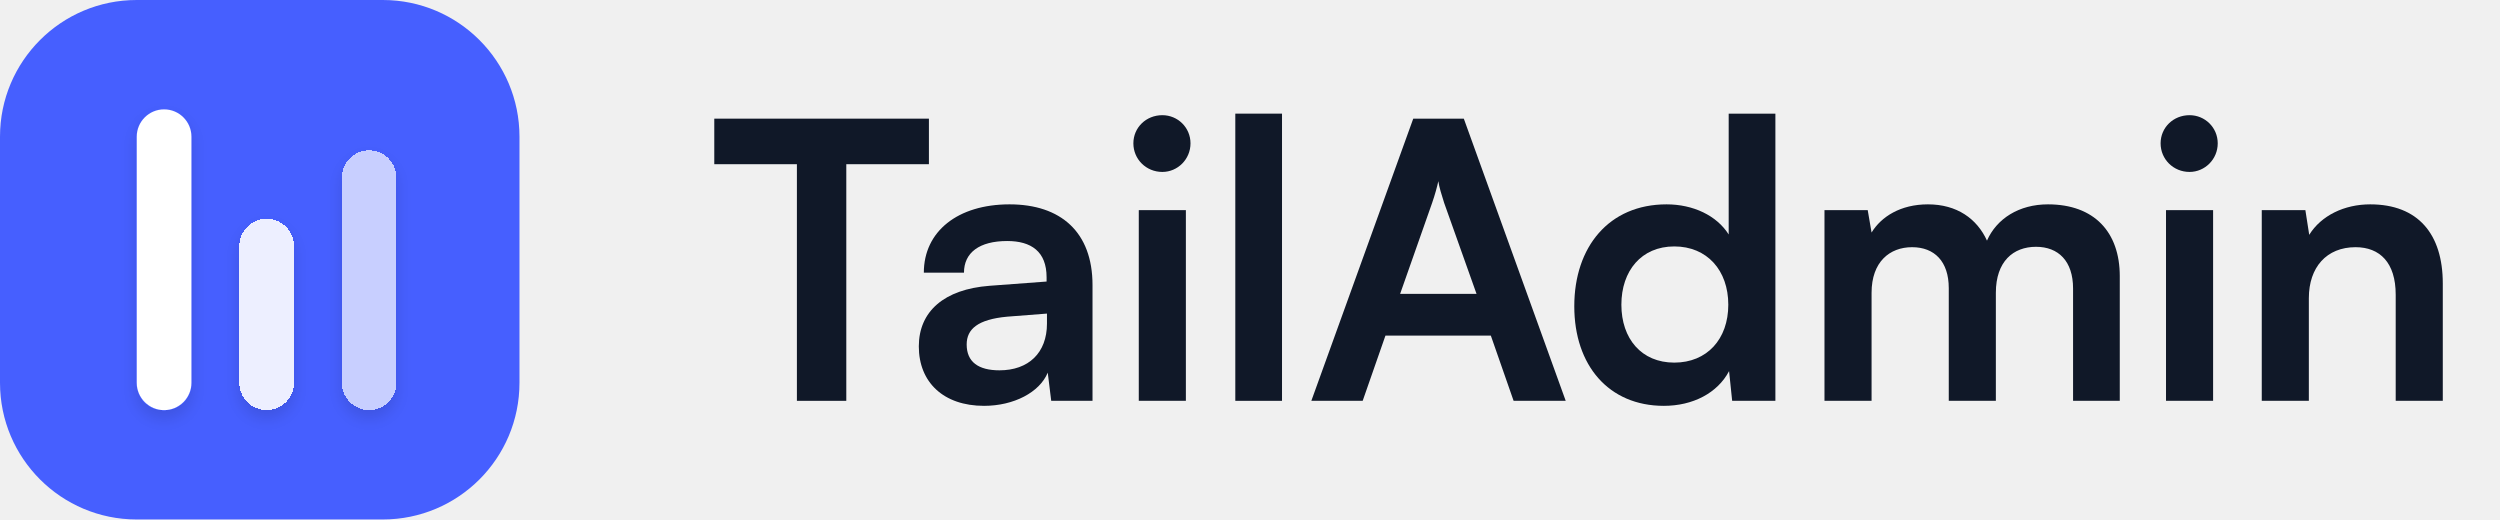
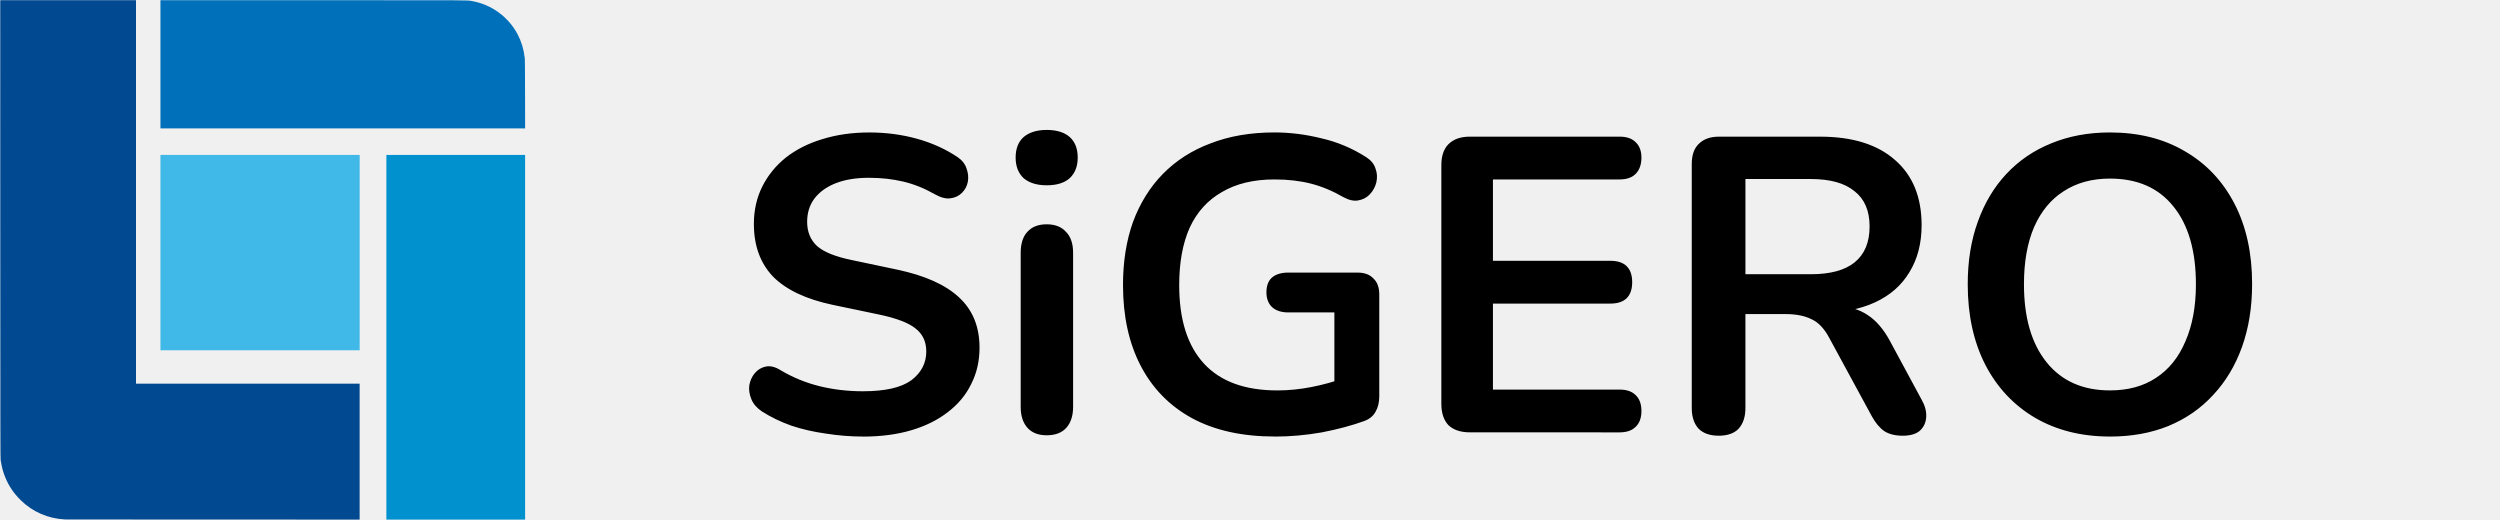
- <svg xmlns="http://www.w3.org/2000/svg" width="154" height="32" viewBox="0 0 154 32" fill="none">
-   <path d="M0 8.421C0 3.77 3.77 0 8.421 0H23.579C28.23 0 32 3.77 32 8.421V23.579C32 28.23 28.23 32 23.579 32H8.421C3.77 32 0 28.23 0 23.579V8.421Z" fill="#465FFF" />
-   <g filter="url(#filter0_d_1624_24907)">
-     <path d="M8.424 8.422C8.424 7.491 9.178 6.737 10.108 6.737V6.737C11.038 6.737 11.792 7.491 11.792 8.422V23.579C11.792 24.51 11.038 25.264 10.108 25.264V25.264C9.178 25.264 8.424 24.51 8.424 23.579V8.422Z" fill="white" />
-   </g>
-   <g filter="url(#filter1_d_1624_24907)">
-     <path d="M14.742 15.157C14.742 14.227 15.496 13.473 16.426 13.473V13.473C17.357 13.473 18.111 14.227 18.111 15.157V23.578C18.111 24.508 17.357 25.262 16.426 25.262V25.262C15.496 25.262 14.742 24.508 14.742 23.578V15.157Z" fill="white" fill-opacity="0.9" shape-rendering="crispEdges" />
-   </g>
-   <g filter="url(#filter2_d_1624_24907)">
-     <path d="M21.055 10.946C21.055 10.016 21.809 9.262 22.739 9.262V9.262C23.669 9.262 24.423 10.016 24.423 10.946V23.578C24.423 24.508 23.669 25.262 22.739 25.262V25.262C21.809 25.262 21.055 24.508 21.055 23.578V10.946Z" fill="white" fill-opacity="0.7" shape-rendering="crispEdges" />
-   </g>
-   <path d="M44 10.115H49.089V24.691H52.132V10.115H57.221V7.309H44V10.115Z" fill="#101828" />
-   <path d="M60.617 25C62.448 25 64.042 24.168 64.541 22.955L64.755 24.691H67.299V17.558C67.299 14.3 65.349 12.588 62.187 12.588C59.001 12.588 56.908 14.252 56.908 16.797H59.381C59.381 15.56 60.332 14.847 62.044 14.847C63.519 14.847 64.47 15.489 64.47 17.082V17.343L60.95 17.605C58.168 17.819 56.599 19.174 56.599 21.338C56.599 23.549 58.121 25 60.617 25ZM61.569 22.812C60.261 22.812 59.547 22.289 59.547 21.219C59.547 20.268 60.237 19.674 62.044 19.507L64.493 19.317V19.935C64.493 21.742 63.352 22.812 61.569 22.812Z" fill="#101828" />
-   <path d="M71.6 10.591C72.551 10.591 73.335 9.806 73.335 8.831C73.335 7.856 72.551 7.095 71.6 7.095C70.601 7.095 69.816 7.856 69.816 8.831C69.816 9.806 70.601 10.591 71.6 10.591ZM70.149 24.691H73.05V12.944H70.149V24.691Z" fill="#101828" />
-   <path d="M78.972 24.691V7H76.095V24.691H78.972Z" fill="#101828" />
-   <path d="M83.941 24.691L85.344 20.672H91.835L93.238 24.691H96.448L90.171 7.309H87.056L80.778 24.691H83.941ZM88.221 12.493C88.387 12.017 88.53 11.494 88.601 11.161C88.649 11.518 88.815 12.041 88.958 12.493L90.955 18.104H86.247L88.221 12.493Z" fill="#101828" />
-   <path d="M102.493 25C104.276 25 105.798 24.215 106.511 22.86L106.701 24.691H109.364V7H106.487V14.443C105.75 13.277 104.3 12.588 102.659 12.588C99.116 12.588 96.976 15.203 96.976 18.865C96.976 22.503 99.092 25 102.493 25ZM103.135 22.337C101.113 22.337 99.877 20.863 99.877 18.77C99.877 16.678 101.113 15.18 103.135 15.18C105.156 15.18 106.463 16.654 106.463 18.77C106.463 20.886 105.156 22.337 103.135 22.337Z" fill="#101828" />
-   <path d="M115.289 24.691V18.033C115.289 16.131 116.406 15.227 117.785 15.227C119.164 15.227 120.044 16.107 120.044 17.748V24.691H122.945V18.033C122.945 16.107 124.015 15.203 125.418 15.203C126.797 15.203 127.701 16.083 127.701 17.771V24.691H130.578V17.011C130.578 14.3 129.008 12.588 126.155 12.588C124.372 12.588 122.993 13.468 122.398 14.823C121.78 13.468 120.543 12.588 118.76 12.588C117.072 12.588 115.883 13.349 115.289 14.324L115.051 12.944H112.388V24.691H115.289Z" fill="#101828" />
-   <path d="M134.876 10.591C135.827 10.591 136.612 9.806 136.612 8.831C136.612 7.856 135.827 7.095 134.876 7.095C133.877 7.095 133.093 7.856 133.093 8.831C133.093 9.806 133.877 10.591 134.876 10.591ZM133.426 24.691H136.327V12.944H133.426V24.691Z" fill="#101828" />
-   <path d="M142.225 24.691V18.366C142.225 16.464 143.318 15.227 145.102 15.227C146.6 15.227 147.575 16.178 147.575 18.152V24.691H150.476V17.462C150.476 14.419 148.954 12.588 146.005 12.588C144.412 12.588 142.985 13.277 142.248 14.466L142.011 12.944H139.324V24.691H142.225Z" fill="#101828" />
-   <defs>
+ <svg xmlns="http://www.w3.org/2000/svg" width="154" height="32" viewBox="0 0 154 32" fill="none" version="1.1" id="svg19">
+   <defs id="defs19">
    <filter id="filter0_d_1624_24907" x="7.424" y="6.237" width="5.368" height="20.526" filterUnits="userSpaceOnUse" color-interpolation-filters="sRGB">
-       <feFlood flood-opacity="0" result="BackgroundImageFix" />
-       <feColorMatrix in="SourceAlpha" type="matrix" values="0 0 0 0 0 0 0 0 0 0 0 0 0 0 0 0 0 0 127 0" result="hardAlpha" />
-       <feOffset dy="0.5" />
-       <feGaussianBlur stdDeviation="0.5" />
-       <feComposite in2="hardAlpha" operator="out" />
-       <feColorMatrix type="matrix" values="0 0 0 0 0 0 0 0 0 0 0 0 0 0 0 0 0 0 0.12 0" />
-       <feBlend mode="normal" in2="BackgroundImageFix" result="effect1_dropShadow_1624_24907" />
-       <feBlend mode="normal" in="SourceGraphic" in2="effect1_dropShadow_1624_24907" result="shape" />
+       <feFlood flood-opacity="0" result="BackgroundImageFix" id="feFlood13" />
+       <feColorMatrix in="SourceAlpha" type="matrix" values="0 0 0 0 0 0 0 0 0 0 0 0 0 0 0 0 0 0 127 0" result="hardAlpha" id="feColorMatrix13" />
+       <feOffset dy="0.5" id="feOffset13" />
+       <feGaussianBlur stdDeviation="0.5" id="feGaussianBlur13" />
+       <feComposite in2="hardAlpha" operator="out" id="feComposite13" />
+       <feColorMatrix type="matrix" values="0 0 0 0 0 0 0 0 0 0 0 0 0 0 0 0 0 0 0.12 0" id="feColorMatrix14" />
+       <feBlend mode="normal" in2="BackgroundImageFix" result="effect1_dropShadow_1624_24907" id="feBlend14" />
+       <feBlend mode="normal" in="SourceGraphic" in2="effect1_dropShadow_1624_24907" result="shape" id="feBlend15" />
    </filter>
    <filter id="filter1_d_1624_24907" x="13.742" y="12.973" width="5.368" height="13.79" filterUnits="userSpaceOnUse" color-interpolation-filters="sRGB">
-       <feFlood flood-opacity="0" result="BackgroundImageFix" />
-       <feColorMatrix in="SourceAlpha" type="matrix" values="0 0 0 0 0 0 0 0 0 0 0 0 0 0 0 0 0 0 127 0" result="hardAlpha" />
-       <feOffset dy="0.5" />
-       <feGaussianBlur stdDeviation="0.5" />
-       <feComposite in2="hardAlpha" operator="out" />
-       <feColorMatrix type="matrix" values="0 0 0 0 0 0 0 0 0 0 0 0 0 0 0 0 0 0 0.12 0" />
-       <feBlend mode="normal" in2="BackgroundImageFix" result="effect1_dropShadow_1624_24907" />
-       <feBlend mode="normal" in="SourceGraphic" in2="effect1_dropShadow_1624_24907" result="shape" />
+       <feFlood flood-opacity="0" result="BackgroundImageFix" id="feFlood15" />
+       <feColorMatrix in="SourceAlpha" type="matrix" values="0 0 0 0 0 0 0 0 0 0 0 0 0 0 0 0 0 0 127 0" result="hardAlpha" id="feColorMatrix15" />
+       <feOffset dy="0.5" id="feOffset15" />
+       <feGaussianBlur stdDeviation="0.5" id="feGaussianBlur15" />
+       <feComposite in2="hardAlpha" operator="out" id="feComposite15" />
+       <feColorMatrix type="matrix" values="0 0 0 0 0 0 0 0 0 0 0 0 0 0 0 0 0 0 0.12 0" id="feColorMatrix16" />
+       <feBlend mode="normal" in2="BackgroundImageFix" result="effect1_dropShadow_1624_24907" id="feBlend16" />
+       <feBlend mode="normal" in="SourceGraphic" in2="effect1_dropShadow_1624_24907" result="shape" id="feBlend17" />
    </filter>
    <filter id="filter2_d_1624_24907" x="20.055" y="8.762" width="5.368" height="18" filterUnits="userSpaceOnUse" color-interpolation-filters="sRGB">
-       <feFlood flood-opacity="0" result="BackgroundImageFix" />
-       <feColorMatrix in="SourceAlpha" type="matrix" values="0 0 0 0 0 0 0 0 0 0 0 0 0 0 0 0 0 0 127 0" result="hardAlpha" />
-       <feOffset dy="0.5" />
-       <feGaussianBlur stdDeviation="0.5" />
-       <feComposite in2="hardAlpha" operator="out" />
-       <feColorMatrix type="matrix" values="0 0 0 0 0 0 0 0 0 0 0 0 0 0 0 0 0 0 0.12 0" />
-       <feBlend mode="normal" in2="BackgroundImageFix" result="effect1_dropShadow_1624_24907" />
-       <feBlend mode="normal" in="SourceGraphic" in2="effect1_dropShadow_1624_24907" result="shape" />
+       <feFlood flood-opacity="0" result="BackgroundImageFix" id="feFlood17" />
+       <feColorMatrix in="SourceAlpha" type="matrix" values="0 0 0 0 0 0 0 0 0 0 0 0 0 0 0 0 0 0 127 0" result="hardAlpha" id="feColorMatrix17" />
+       <feOffset dy="0.5" id="feOffset17" />
+       <feGaussianBlur stdDeviation="0.5" id="feGaussianBlur17" />
+       <feComposite in2="hardAlpha" operator="out" id="feComposite17" />
+       <feColorMatrix type="matrix" values="0 0 0 0 0 0 0 0 0 0 0 0 0 0 0 0 0 0 0.12 0" id="feColorMatrix18" />
+       <feBlend mode="normal" in2="BackgroundImageFix" result="effect1_dropShadow_1624_24907" id="feBlend18" />
+       <feBlend mode="normal" in="SourceGraphic" in2="effect1_dropShadow_1624_24907" result="shape" id="feBlend19" />
    </filter>
  </defs>
+   <g id="g19" transform="matrix(1.074434,0,0,1.074434,38.62575,-0.6275805)">
+     <path style="fill:#40b9e8;fill-opacity:1" d="M -26.751,15.066 V 9.466 h 5.711 5.711 v 5.6 5.6 h -5.711 -5.711 z" id="path23" />
+     <path style="mix-blend-mode:normal;fill:#0191ce;fill-opacity:1" d="M -13.798,19.92 V 9.466 h 3.977 3.977 V 19.92 30.373 H -9.821 -13.798 Z M -5.853,4.198 c 4.837e-4,-0.012 0.003,-0.014 0.006,-0.006 0.003,0.007 0.003,0.016 -7.958e-4,0.019 -0.003,0.003 -0.006,-0.003 -0.005,-0.013 z" id="path21" />
+     <path style="fill:#0070ba;fill-opacity:1" d="m -35.94,13.533 c 0,-7.119 0.001,-10.03 0.003,-6.468 0.001,3.561 0.001,9.386 0,12.944 -0.001,3.558 -0.003,0.644 -0.003,-6.475 z m 9.189,-9.264 V 0.595 h 8.725 c 9.452,0 8.817,-0.004 9.136,0.051 1.111,0.19 2.096,0.909 2.622,1.917 0.216,0.413 0.342,0.832 0.405,1.349 0.008,0.069 0.013,0.65 0.016,2.064 l 0.004,1.968 H -16.297 -26.751 Z" id="path20" />
+     <path style="fill:#014990;fill-opacity:1" d="m -32.205,30.367 c -0.989,-0.051 -1.859,-0.426 -2.549,-1.097 -0.405,-0.394 -0.7,-0.833 -0.906,-1.346 -0.121,-0.302 -0.188,-0.556 -0.252,-0.964 -0.016,-0.103 -0.017,-0.928 -0.02,-13.237 l -0.003,-13.127 h 3.891 3.891 V 11.588 22.581 h 6.411 6.411 v 3.896 3.896 l -8.41,-0.002 c -4.625,-10e-4 -8.435,-0.003 -8.465,-0.005 z" id="path19" />
+   </g>
+   <path d="m 53.158,26.891 q -1.137,0 -2.274,-0.181 -1.137,-0.155 -2.144,-0.491 -1.008,-0.362 -1.809,-0.878 -0.465,-0.31 -0.646,-0.749 -0.181,-0.439 -0.129,-0.853 0.078,-0.439 0.336,-0.749 0.284,-0.336 0.698,-0.413 0.413,-0.078 0.904,0.233 1.137,0.672 2.403,0.982 1.266,0.31 2.661,0.31 2.041,0 2.971,-0.672 0.93,-0.698 0.93,-1.783 0,-0.904 -0.672,-1.421 -0.646,-0.517 -2.248,-0.853 l -2.842,-0.594 q -2.455,-0.517 -3.669,-1.731 -1.189,-1.24 -1.189,-3.255 0,-1.266 0.517,-2.3 0.517,-1.033 1.447,-1.783 0.956,-0.749 2.248,-1.137 1.318,-0.413 2.894,-0.413 1.55,0 2.945,0.388 1.395,0.388 2.506,1.137 0.413,0.284 0.543,0.698 0.155,0.413 0.077,0.827 -0.077,0.388 -0.362,0.672 -0.284,0.284 -0.723,0.336 -0.413,0.052 -0.956,-0.258 -0.956,-0.543 -1.938,-0.775 -0.982,-0.233 -2.119,-0.233 -1.189,0 -2.041,0.336 -0.853,0.336 -1.318,0.956 -0.439,0.594 -0.439,1.421 0,0.93 0.62,1.499 0.62,0.543 2.119,0.853 l 2.816,0.594 q 2.558,0.543 3.798,1.705 1.266,1.163 1.266,3.1 0,1.24 -0.517,2.248 -0.491,1.008 -1.447,1.731 -0.93,0.723 -2.248,1.111 -1.318,0.388 -2.971,0.388 z m 11.317,-0.078 q -0.775,0 -1.188,-0.465 -0.413,-0.465 -0.413,-1.292 v -9.482 q 0,-0.853 0.413,-1.292 0.413,-0.465 1.188,-0.465 0.775,0 1.189,0.465 0.439,0.439 0.439,1.292 v 9.482 q 0,0.827 -0.413,1.292 -0.413,0.465 -1.214,0.465 z m 0,-15.399 q -0.904,0 -1.421,-0.439 -0.491,-0.465 -0.491,-1.266 0,-0.827 0.491,-1.266 0.517,-0.439 1.421,-0.439 0.93,0 1.421,0.439 0.491,0.439 0.491,1.266 0,0.801 -0.491,1.266 -0.491,0.439 -1.421,0.439 z m 14.055,15.476 q -3.023,0 -5.116,-1.137 -2.067,-1.137 -3.152,-3.23 -1.085,-2.093 -1.085,-4.961 0,-2.17 0.62,-3.901 0.646,-1.731 1.834,-2.945 1.214,-1.24 2.945,-1.886 1.731,-0.672 3.927,-0.672 1.447,0 2.894,0.362 1.473,0.336 2.765,1.163 0.439,0.284 0.568,0.698 0.155,0.413 0.052,0.853 -0.103,0.413 -0.388,0.723 -0.284,0.31 -0.723,0.388 -0.413,0.078 -0.93,-0.207 -0.982,-0.568 -1.989,-0.827 -1.008,-0.258 -2.248,-0.258 -1.912,0 -3.23,0.775 -1.318,0.749 -1.989,2.196 -0.646,1.447 -0.646,3.54 0,3.178 1.524,4.832 1.524,1.654 4.521,1.654 1.033,0 2.093,-0.207 1.059,-0.207 2.067,-0.568 l -0.646,1.473 v -5.503 h -2.842 q -0.646,0 -1.008,-0.336 -0.336,-0.336 -0.336,-0.904 0,-0.594 0.336,-0.904 0.362,-0.31 1.008,-0.31 h 4.263 q 0.646,0 0.982,0.362 0.362,0.336 0.362,0.982 v 6.278 q 0,0.568 -0.233,0.956 -0.207,0.388 -0.698,0.568 -1.137,0.413 -2.61,0.698 -1.473,0.258 -2.894,0.258 z m 12.014,-0.258 q -0.853,0 -1.318,-0.439 -0.439,-0.465 -0.439,-1.318 v -14.701 q 0,-0.853 0.439,-1.292 0.465,-0.465 1.318,-0.465 h 9.224 q 0.646,0 0.982,0.336 0.362,0.336 0.362,0.956 0,0.646 -0.362,1.008 -0.336,0.336 -0.982,0.336 h -7.803 v 5.012 h 7.234 q 0.672,0 1.008,0.336 0.336,0.336 0.336,0.982 0,0.646 -0.336,0.982 -0.336,0.336 -1.008,0.336 h -7.234 v 5.297 h 7.803 q 0.646,0 0.982,0.336 0.362,0.336 0.362,0.982 0,0.646 -0.362,0.982 -0.336,0.336 -0.982,0.336 z m 15.321,0.207 q -0.801,0 -1.24,-0.439 -0.413,-0.465 -0.413,-1.266 V 10.097 q 0,-0.827 0.439,-1.24 0.439,-0.439 1.24,-0.439 h 6.227 q 2.997,0 4.625,1.447 1.628,1.421 1.628,4.005 0,1.679 -0.749,2.894 -0.723,1.214 -2.119,1.86 -1.395,0.646 -3.385,0.646 l 0.233,-0.388 h 0.853 q 1.059,0 1.834,0.517 0.801,0.517 1.395,1.628 l 1.938,3.591 q 0.31,0.543 0.284,1.059 -0.026,0.517 -0.388,0.853 -0.362,0.31 -1.059,0.31 -0.698,0 -1.137,-0.284 -0.439,-0.31 -0.775,-0.93 l -2.61,-4.806 q -0.465,-0.878 -1.111,-1.163 -0.62,-0.31 -1.602,-0.31 h -2.455 v 5.788 q 0,0.801 -0.413,1.266 -0.413,0.439 -1.24,0.439 z m 1.654,-9.947 h 4.031 q 1.783,0 2.687,-0.723 0.93,-0.749 0.93,-2.222 0,-1.447 -0.93,-2.17 -0.904,-0.749 -2.687,-0.749 h -4.031 z m 22.452,9.999 q -2.635,0 -4.625,-1.163 -1.964,-1.163 -3.049,-3.255 -1.085,-2.119 -1.085,-4.961 0,-2.144 0.62,-3.85 0.62,-1.731 1.757,-2.945 1.163,-1.24 2.765,-1.886 1.628,-0.672 3.617,-0.672 2.661,0 4.625,1.163 1.964,1.137 3.049,3.23 1.085,2.093 1.085,4.935 0,2.144 -0.62,3.876 -0.62,1.731 -1.783,2.971 -1.137,1.24 -2.765,1.912 -1.602,0.646 -3.591,0.646 z m 0,-2.842 q 1.679,0 2.842,-0.775 1.188,-0.775 1.809,-2.248 0.646,-1.473 0.646,-3.514 0,-3.1 -1.395,-4.806 -1.369,-1.705 -3.901,-1.705 -1.654,0 -2.842,0.775 -1.188,0.749 -1.834,2.222 -0.62,1.447 -0.62,3.514 0,3.075 1.395,4.806 1.395,1.731 3.901,1.731 z" id="text1" style="font-size:25.837px;font-family:Nunito;-inkscape-font-specification:'Nunito, @wght=700';font-variation-settings:'wght' 700;fill:#000000;fill-opacity:1;stroke:#ffffff;stroke-width:0;stroke-linecap:round;paint-order:stroke markers fill" aria-label="SiGERO" />
</svg>
